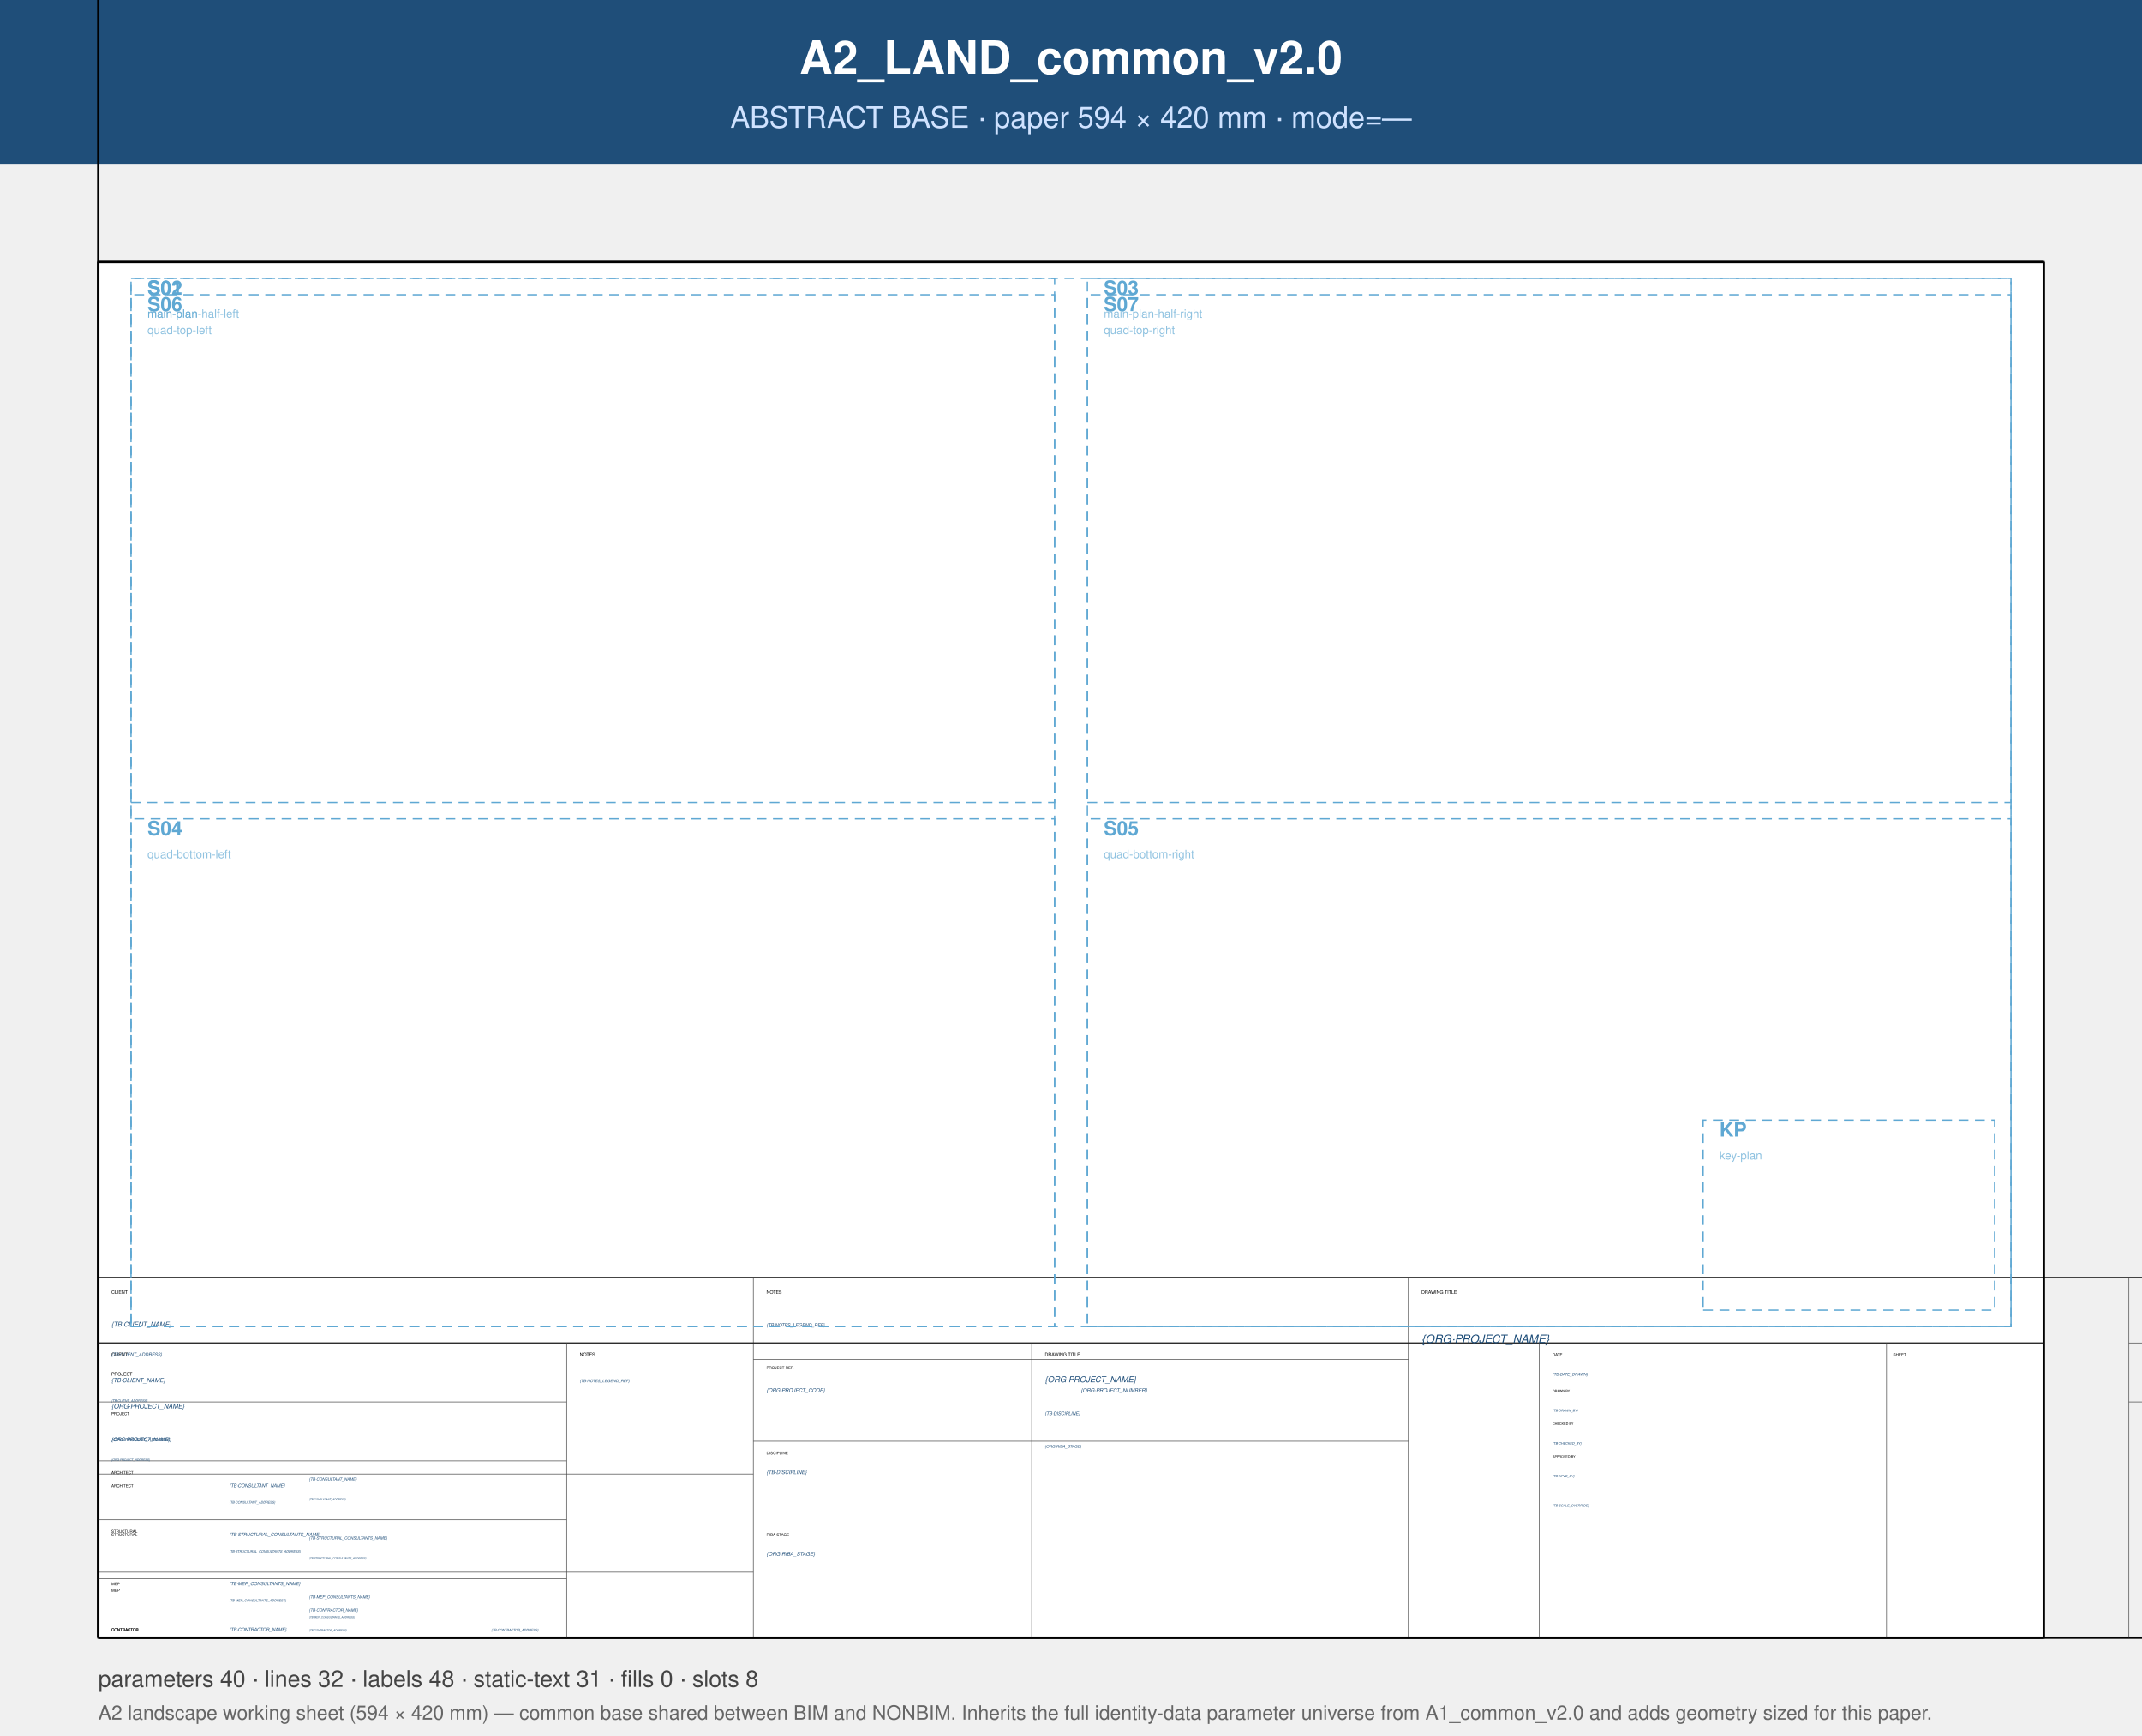
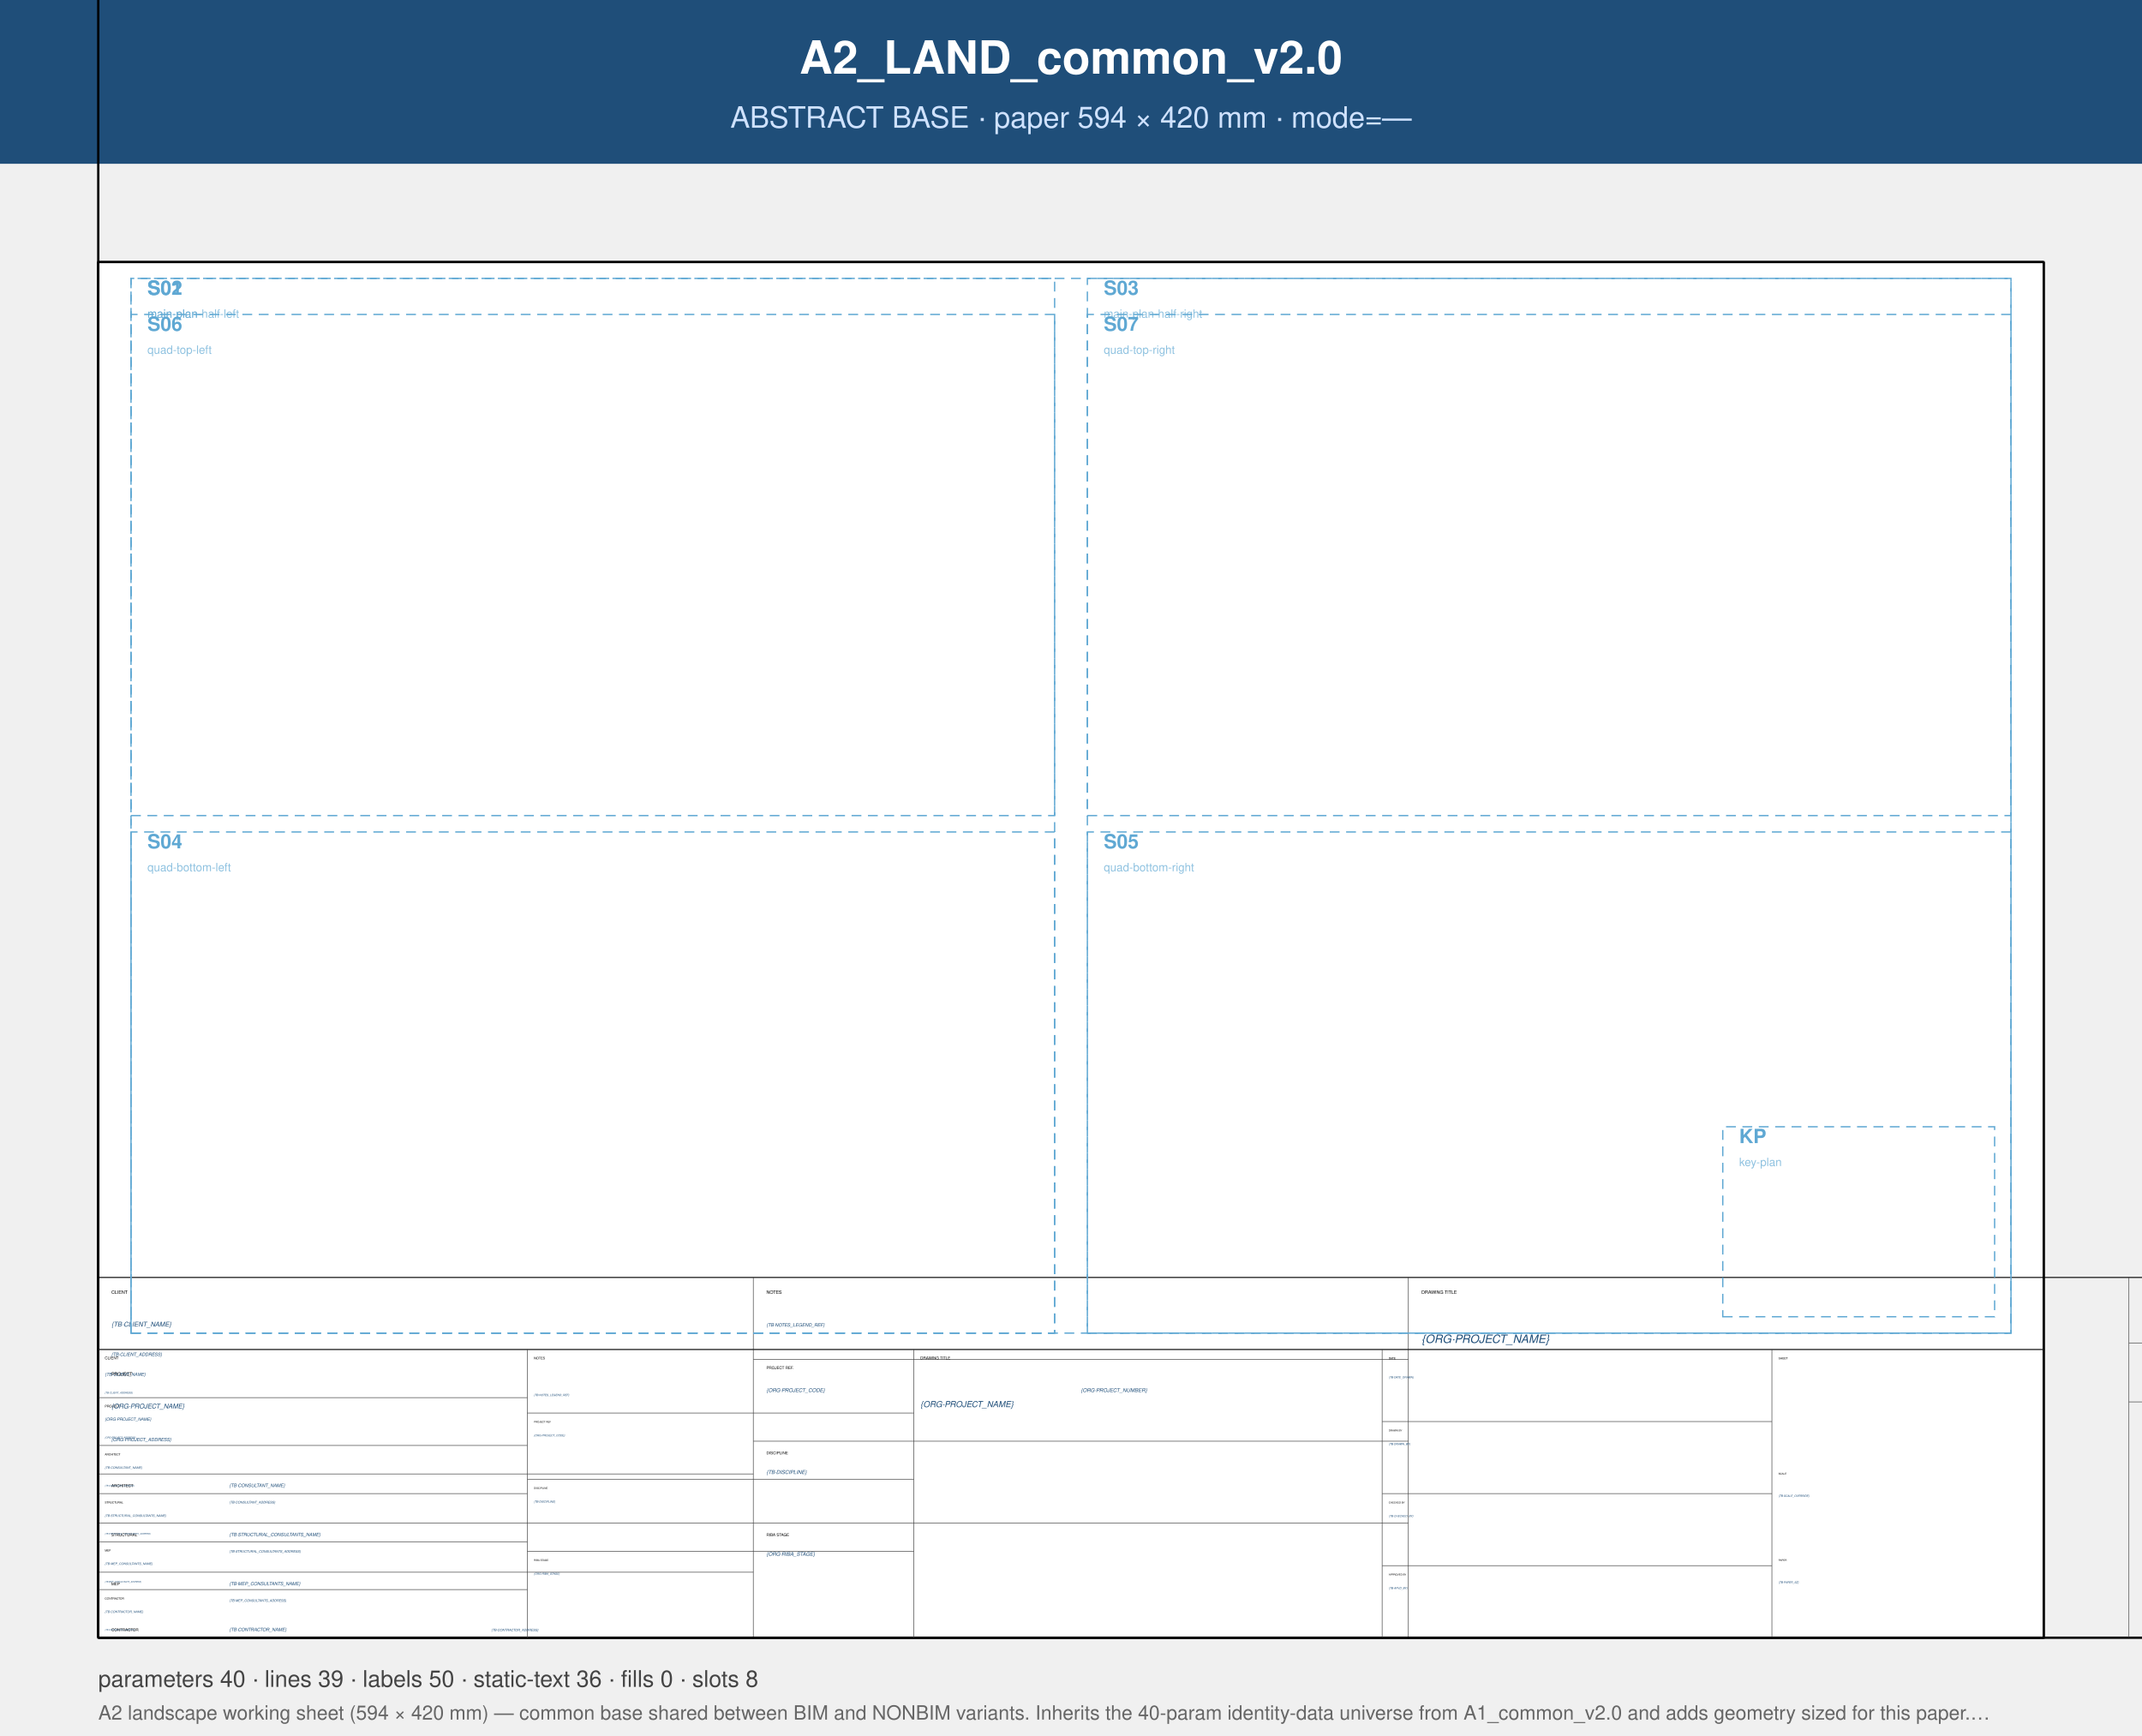
<svg xmlns="http://www.w3.org/2000/svg" viewBox="0 0 654 530" width="654mm" height="530mm" style="background:#fafafa;font-family:Helvetica,Arial,sans-serif;">
  <rect x="0" y="0" width="654" height="50" fill="#1F4E79" />
  <text x="327.0" y="22.5" text-anchor="middle" fill="#fff" font-size="14" font-weight="bold">A2_LAND_common_v2.0</text>
  <text x="327.0" y="39.0" text-anchor="middle" fill="#cfe2ff" font-size="9">ABSTRACT BASE   ·   paper 594 × 420 mm   ·   mode=—</text>
  <g transform="translate(30,500) scale(1,-1)">
    <rect x="0" y="0" width="594" height="420" fill="#ffffff" stroke="#1a1a1a" stroke-width="0.6" />
    <line x1="0" y1="0" x2="841" y2="0" stroke="#000" stroke-width="0.7" />
    <line x1="841" y1="0" x2="841" y2="594" stroke="#000" stroke-width="0.7" />
    <line x1="841" y1="594" x2="0" y2="594" stroke="#000" stroke-width="0.7" />
    <line x1="0" y1="594" x2="0" y2="0" stroke="#000" stroke-width="0.7" />
    <line x1="0" y1="110" x2="841" y2="110" stroke="#222" stroke-width="0.35" />
    <line x1="200" y1="0" x2="200" y2="110" stroke="#444" stroke-width="0.18" />
    <line x1="400" y1="0" x2="400" y2="110" stroke="#444" stroke-width="0.18" />
    <line x1="620" y1="0" x2="620" y2="110" stroke="#444" stroke-width="0.18" />
    <line x1="820" y1="0" x2="820" y2="110" stroke="#444" stroke-width="0.18" />
    <line x1="0" y1="50" x2="200" y2="50" stroke="#444" stroke-width="0.18" />
    <line x1="0" y1="35" x2="200" y2="35" stroke="#444" stroke-width="0.18" />
    <line x1="0" y1="20" x2="200" y2="20" stroke="#444" stroke-width="0.18" />
    <line x1="200" y1="85" x2="400" y2="85" stroke="#444" stroke-width="0.18" />
    <line x1="200" y1="60" x2="400" y2="60" stroke="#444" stroke-width="0.18" />
    <line x1="200" y1="35" x2="400" y2="35" stroke="#444" stroke-width="0.18" />
    <line x1="620" y1="90" x2="820" y2="90" stroke="#444" stroke-width="0.18" />
    <line x1="620" y1="72" x2="820" y2="72" stroke="#444" stroke-width="0.18" />
    <line x1="680" y1="72" x2="680" y2="110" stroke="#444" stroke-width="0.18" />
    <line x1="750" y1="72" x2="750" y2="110" stroke="#444" stroke-width="0.18" />
    <line x1="0" y1="0" x2="594" y2="0" stroke="#000" stroke-width="0.7" />
    <line x1="594" y1="0" x2="594" y2="420" stroke="#000" stroke-width="0.7" />
    <line x1="594" y1="420" x2="0" y2="420" stroke="#000" stroke-width="0.7" />
    <line x1="0" y1="420" x2="0" y2="0" stroke="#000" stroke-width="0.7" />
-     <line x1="0" y1="90" x2="594" y2="90" stroke="#222" stroke-width="0.35" />
-     <line x1="143" y1="0" x2="143" y2="90" stroke="#444" stroke-width="0.18" />
-     <line x1="285" y1="0" x2="285" y2="90" stroke="#444" stroke-width="0.18" />
-     <line x1="440" y1="0" x2="440" y2="90" stroke="#444" stroke-width="0.18" />
-     <line x1="546" y1="0" x2="546" y2="90" stroke="#444" stroke-width="0.18" />
-     <line x1="0" y1="18.0" x2="143" y2="18.0" stroke="#444" stroke-width="0.18" />
-     <line x1="0" y1="36.0" x2="143" y2="36.0" stroke="#444" stroke-width="0.18" />
-     <line x1="0" y1="54.0" x2="143" y2="54.0" stroke="#444" stroke-width="0.18" />
-     <line x1="0" y1="72.0" x2="143" y2="72.0" stroke="#444" stroke-width="0.18" />
+     <line x1="0" y1="88" x2="594" y2="88" stroke="#222" stroke-width="0.35" />
+     <line x1="131" y1="0" x2="131" y2="88" stroke="#444" stroke-width="0.18" />
+     <line x1="249" y1="0" x2="249" y2="88" stroke="#444" stroke-width="0.18" />
+     <line x1="392" y1="0" x2="392" y2="88" stroke="#444" stroke-width="0.18" />
+     <line x1="511" y1="0" x2="511" y2="88" stroke="#444" stroke-width="0.18" />
+     <line x1="0" y1="14.7" x2="131" y2="14.7" stroke="#444" stroke-width="0.18" />
+     <line x1="0" y1="29.3" x2="131" y2="29.3" stroke="#444" stroke-width="0.18" />
+     <line x1="0" y1="44.0" x2="131" y2="44.0" stroke="#444" stroke-width="0.18" />
+     <line x1="0" y1="58.7" x2="131" y2="58.7" stroke="#444" stroke-width="0.18" />
+     <line x1="0" y1="73.3" x2="131" y2="73.3" stroke="#444" stroke-width="0.18" />
+     <line x1="131" y1="26.4" x2="249" y2="26.4" stroke="#444" stroke-width="0.18" />
+     <line x1="131" y1="48.4" x2="249" y2="48.4" stroke="#444" stroke-width="0.18" />
+     <line x1="131" y1="68.6" x2="249" y2="68.6" stroke="#444" stroke-width="0.18" />
+     <line x1="392" y1="22.0" x2="511" y2="22.0" stroke="#444" stroke-width="0.18" />
+     <line x1="392" y1="44.0" x2="511" y2="44.0" stroke="#444" stroke-width="0.18" />
+     <line x1="392" y1="66.0" x2="511" y2="66.0" stroke="#444" stroke-width="0.18" />
    <g transform="translate(4,105) scale(1,-1)">
      <text x="0" y="0" font-size="1.4" text-anchor="start" fill="#000">CLIENT</text>
    </g>
    <g transform="translate(4,80) scale(1,-1)">
      <text x="0" y="0" font-size="1.4" text-anchor="start" fill="#000">PROJECT</text>
    </g>
    <g transform="translate(4,46) scale(1,-1)">
      <text x="0" y="0" font-size="1.2" text-anchor="start" fill="#000">ARCHITECT</text>
    </g>
    <g transform="translate(4,31) scale(1,-1)">
      <text x="0" y="0" font-size="1.2" text-anchor="start" fill="#000">STRUCTURAL</text>
    </g>
    <g transform="translate(4,16) scale(1,-1)">
      <text x="0" y="0" font-size="1.2" text-anchor="start" fill="#000">MEP</text>
    </g>
    <g transform="translate(4,2) scale(1,-1)">
      <text x="0" y="0" font-size="1.2" text-anchor="start" fill="#000">CONTRACTOR</text>
    </g>
    <g transform="translate(204,105) scale(1,-1)">
      <text x="0" y="0" font-size="1.4" text-anchor="start" fill="#000">NOTES</text>
    </g>
    <g transform="translate(404,105) scale(1,-1)">
      <text x="0" y="0" font-size="1.4" text-anchor="start" fill="#000">DRAWING TITLE</text>
    </g>
    <g transform="translate(204,82) scale(1,-1)">
      <text x="0" y="0" font-size="1.2" text-anchor="start" fill="#000">PROJECT REF.</text>
    </g>
    <g transform="translate(204,56) scale(1,-1)">
      <text x="0" y="0" font-size="1.2" text-anchor="start" fill="#000">DISCIPLINE</text>
    </g>
    <g transform="translate(204,31) scale(1,-1)">
      <text x="0" y="0" font-size="1.2" text-anchor="start" fill="#000">RIBA STAGE</text>
    </g>
    <g transform="translate(624,105) scale(1,-1)">
      <text x="0" y="0" font-size="1.2" text-anchor="start" fill="#000">DATE</text>
    </g>
    <g transform="translate(684,105) scale(1,-1)">
      <text x="0" y="0" font-size="1.2" text-anchor="start" fill="#000">PAPER</text>
    </g>
    <g transform="translate(754,105) scale(1,-1)">
      <text x="0" y="0" font-size="1.2" text-anchor="start" fill="#000">SCALE</text>
    </g>
    <g transform="translate(624,87) scale(1,-1)">
      <text x="0" y="0" font-size="1.2" text-anchor="start" fill="#000">DRAWN BY</text>
    </g>
    <g transform="translate(684,87) scale(1,-1)">
      <text x="0" y="0" font-size="1.2" text-anchor="start" fill="#000">CHECKED BY</text>
    </g>
    <g transform="translate(754,87) scale(1,-1)">
      <text x="0" y="0" font-size="1.2" text-anchor="start" fill="#000">APPROVED BY</text>
    </g>
    <g transform="translate(624,69) scale(1,-1)">
      <text x="0" y="0" font-size="1.0" text-anchor="start" fill="#000">DATES</text>
    </g>
-     <g transform="translate(4,86) scale(1,-1)">
-       <text x="0" y="0" font-size="1.4" text-anchor="start" fill="#000">CLIENT</text>
-     </g>
-     <g transform="translate(4,68.0) scale(1,-1)">
-       <text x="0" y="0" font-size="1.2" text-anchor="start" fill="#000">PROJECT</text>
-     </g>
-     <g transform="translate(4,50.0) scale(1,-1)">
-       <text x="0" y="0" font-size="1.2" text-anchor="start" fill="#000">ARCHITECT</text>
-     </g>
-     <g transform="translate(4,32.0) scale(1,-1)">
-       <text x="0" y="0" font-size="1.2" text-anchor="start" fill="#000">STRUCTURAL</text>
-     </g>
-     <g transform="translate(4,14.0) scale(1,-1)">
-       <text x="0" y="0" font-size="1.2" text-anchor="start" fill="#000">MEP</text>
-     </g>
-     <g transform="translate(4,2) scale(1,-1)">
-       <text x="0" y="0" font-size="1.2" text-anchor="start" fill="#000">CONTRACTOR</text>
-     </g>
-     <g transform="translate(147,86) scale(1,-1)">
-       <text x="0" y="0" font-size="1.4" text-anchor="start" fill="#000">NOTES</text>
-     </g>
-     <g transform="translate(289,86) scale(1,-1)">
-       <text x="0" y="0" font-size="1.4" text-anchor="start" fill="#000">DRAWING TITLE</text>
-     </g>
-     <g transform="translate(444,86) scale(1,-1)">
-       <text x="0" y="0" font-size="1.2" text-anchor="start" fill="#000">DATE</text>
-     </g>
-     <g transform="translate(444,75) scale(1,-1)">
-       <text x="0" y="0" font-size="1.0" text-anchor="start" fill="#000">DRAWN BY</text>
-     </g>
-     <g transform="translate(444,65) scale(1,-1)">
-       <text x="0" y="0" font-size="1.0" text-anchor="start" fill="#000">CHECKED BY</text>
-     </g>
-     <g transform="translate(444,55) scale(1,-1)">
-       <text x="0" y="0" font-size="1.0" text-anchor="start" fill="#000">APPROVED BY</text>
-     </g>
-     <g transform="translate(548,86) scale(1,-1)">
-       <text x="0" y="0" font-size="1.2" text-anchor="start" fill="#000">SHEET</text>
+     <g transform="translate(2,85) scale(1,-1)">
+       <text x="0" y="0" font-size="1.19" text-anchor="start" fill="#000">CLIENT</text>
+     </g>
+     <g transform="translate(2,70.33333) scale(1,-1)">
+       <text x="0" y="0" font-size="1.02" text-anchor="start" fill="#000">PROJECT</text>
+     </g>
+     <g transform="translate(2,55.66667) scale(1,-1)">
+       <text x="0" y="0" font-size="0.85" text-anchor="start" fill="#000">ARCHITECT</text>
+     </g>
+     <g transform="translate(2,41.0) scale(1,-1)">
+       <text x="0" y="0" font-size="0.85" text-anchor="start" fill="#000">STRUCTURAL</text>
+     </g>
+     <g transform="translate(2,26.33333) scale(1,-1)">
+       <text x="0" y="0" font-size="0.85" text-anchor="start" fill="#000">MEP</text>
+     </g>
+     <g transform="translate(2,11.66667) scale(1,-1)">
+       <text x="0" y="0" font-size="0.85" text-anchor="start" fill="#000">CONTRACTOR</text>
+     </g>
+     <g transform="translate(133,85) scale(1,-1)">
+       <text x="0" y="0" font-size="1.02" text-anchor="start" fill="#000">NOTES</text>
+     </g>
+     <g transform="translate(133,65.64) scale(1,-1)">
+       <text x="0" y="0" font-size="0.77" text-anchor="start" fill="#000">PROJECT REF</text>
+     </g>
+     <g transform="translate(133,45.4) scale(1,-1)">
+       <text x="0" y="0" font-size="0.77" text-anchor="start" fill="#000">DISCIPLINE</text>
+     </g>
+     <g transform="translate(133,23.4) scale(1,-1)">
+       <text x="0" y="0" font-size="0.77" text-anchor="start" fill="#000">RIBA STAGE</text>
+     </g>
+     <g transform="translate(251,85) scale(1,-1)">
+       <text x="0" y="0" font-size="1.19" text-anchor="start" fill="#000">DRAWING TITLE</text>
+     </g>
+     <g transform="translate(394,85) scale(1,-1)">
+       <text x="0" y="0" font-size="0.85" text-anchor="start" fill="#000">DATE</text>
+     </g>
+     <g transform="translate(394,63.0) scale(1,-1)">
+       <text x="0" y="0" font-size="0.77" text-anchor="start" fill="#000">DRAWN BY</text>
+     </g>
+     <g transform="translate(394,41.0) scale(1,-1)">
+       <text x="0" y="0" font-size="0.77" text-anchor="start" fill="#000">CHECKED BY</text>
+     </g>
+     <g transform="translate(394,19.0) scale(1,-1)">
+       <text x="0" y="0" font-size="0.77" text-anchor="start" fill="#000">APPROVED BY</text>
+     </g>
+     <g transform="translate(513,85) scale(1,-1)">
+       <text x="0" y="0" font-size="0.85" text-anchor="start" fill="#000">SHEET</text>
+     </g>
+     <g transform="translate(513,49.8) scale(1,-1)">
+       <text x="0" y="0" font-size="0.77" text-anchor="start" fill="#000">SCALE</text>
+     </g>
+     <g transform="translate(513,23.4) scale(1,-1)">
+       <text x="0" y="0" font-size="0.77" text-anchor="start" fill="#000">PAPER</text>
    </g>
    <g transform="translate(4,95) scale(1,-1)">
      <text x="0" y="0" font-size="2.0" text-anchor="start" fill="#1F4E79" font-style="italic">{TB·CLIENT_NAME}</text>
    </g>
    <g transform="translate(4,86) scale(1,-1)">
      <text x="0" y="0" font-size="1.4" text-anchor="start" fill="#1F4E79" font-style="italic">{TB·CLIENT_ADDRESS}</text>
    </g>
    <g transform="translate(4,70) scale(1,-1)">
      <text x="0" y="0" font-size="2.0" text-anchor="start" fill="#1F4E79" font-style="italic">{ORG·PROJECT_NAME}</text>
    </g>
    <g transform="translate(4,60) scale(1,-1)">
      <text x="0" y="0" font-size="1.4" text-anchor="start" fill="#1F4E79" font-style="italic">{ORG·PROJECT_ADDRESS}</text>
    </g>
    <g transform="translate(40,46) scale(1,-1)">
      <text x="0" y="0" font-size="1.4" text-anchor="start" fill="#1F4E79" font-style="italic">{TB·CONSULTANT_NAME}</text>
    </g>
    <g transform="translate(40,41) scale(1,-1)">
      <text x="0" y="0" font-size="1.0" text-anchor="start" fill="#1F4E79" font-style="italic">{TB·CONSULTANT_ADDRESS}</text>
    </g>
    <g transform="translate(40,31) scale(1,-1)">
      <text x="0" y="0" font-size="1.4" text-anchor="start" fill="#1F4E79" font-style="italic">{TB·STRUCTURAL_CONSULTANTS_NAME}</text>
    </g>
    <g transform="translate(40,26) scale(1,-1)">
      <text x="0" y="0" font-size="1.0" text-anchor="start" fill="#1F4E79" font-style="italic">{TB·STRUCTURAL_CONSULTANTS_ADDRESS}</text>
    </g>
    <g transform="translate(40,16) scale(1,-1)">
      <text x="0" y="0" font-size="1.4" text-anchor="start" fill="#1F4E79" font-style="italic">{TB·MEP_CONSULTANTS_NAME}</text>
    </g>
    <g transform="translate(40,11) scale(1,-1)">
      <text x="0" y="0" font-size="1.0" text-anchor="start" fill="#1F4E79" font-style="italic">{TB·MEP_CONSULTANTS_ADDRESS}</text>
    </g>
    <g transform="translate(40,2) scale(1,-1)">
      <text x="0" y="0" font-size="1.4" text-anchor="start" fill="#1F4E79" font-style="italic">{TB·CONTRACTOR_NAME}</text>
    </g>
    <g transform="translate(120,2) scale(1,-1)">
      <text x="0" y="0" font-size="1.0" text-anchor="start" fill="#1F4E79" font-style="italic">{TB·CONTRACTOR_ADDRESS}</text>
    </g>
    <g transform="translate(204,75) scale(1,-1)">
      <text x="0" y="0" font-size="1.6" text-anchor="start" fill="#1F4E79" font-style="italic">{ORG·PROJECT_CODE}</text>
    </g>
    <g transform="translate(300,75) scale(1,-1)">
      <text x="0" y="0" font-size="1.6" text-anchor="start" fill="#1F4E79" font-style="italic">{ORG·PROJECT_NUMBER}</text>
    </g>
    <g transform="translate(204,50) scale(1,-1)">
      <text x="0" y="0" font-size="1.6" text-anchor="start" fill="#1F4E79" font-style="italic">{TB·DISCIPLINE}</text>
    </g>
    <g transform="translate(204,25) scale(1,-1)">
      <text x="0" y="0" font-size="1.6" text-anchor="start" fill="#1F4E79" font-style="italic">{ORG·RIBA_STAGE}</text>
    </g>
    <g transform="translate(204,95) scale(1,-1)">
      <text x="0" y="0" font-size="1.4" text-anchor="start" fill="#1F4E79" font-style="italic">{TB·NOTES_LEGEND_REF}</text>
    </g>
    <g transform="translate(404,90) scale(1,-1)">
      <text x="0" y="0" font-size="3.5" text-anchor="start" fill="#1F4E79" font-style="italic">{ORG·PROJECT_NAME}</text>
    </g>
    <g transform="translate(624,96) scale(1,-1)">
      <text x="0" y="0" font-size="1.4" text-anchor="start" fill="#1F4E79" font-style="italic">{TB·DATE_DRAWN}</text>
    </g>
    <g transform="translate(684,96) scale(1,-1)">
      <text x="0" y="0" font-size="1.4" text-anchor="start" fill="#1F4E79" font-style="italic">{TB·PAPER_SZ}</text>
    </g>
    <g transform="translate(754,96) scale(1,-1)">
      <text x="0" y="0" font-size="1.4" text-anchor="start" fill="#1F4E79" font-style="italic">{TB·SCALE_OVERRIDE}</text>
    </g>
    <g transform="translate(624,78) scale(1,-1)">
      <text x="0" y="0" font-size="1.4" text-anchor="start" fill="#1F4E79" font-style="italic">{TB·DRAWN_BY}</text>
    </g>
    <g transform="translate(684,78) scale(1,-1)">
      <text x="0" y="0" font-size="1.4" text-anchor="start" fill="#1F4E79" font-style="italic">{TB·CHECKED_BY}</text>
    </g>
    <g transform="translate(754,78) scale(1,-1)">
      <text x="0" y="0" font-size="1.4" text-anchor="start" fill="#1F4E79" font-style="italic">{TB·APVD_BY}</text>
    </g>
    <g transform="translate(624,64) scale(1,-1)">
      <text x="0" y="0" font-size="1.0" text-anchor="start" fill="#1F4E79" font-style="italic">{TB·DATE_DRAWN}</text>
    </g>
    <g transform="translate(684,64) scale(1,-1)">
      <text x="0" y="0" font-size="1.0" text-anchor="start" fill="#1F4E79" font-style="italic">{TB·DATE_CHECKED}</text>
    </g>
    <g transform="translate(754,64) scale(1,-1)">
      <text x="0" y="0" font-size="1.0" text-anchor="start" fill="#1F4E79" font-style="italic">{TB·DATE_APVD}</text>
    </g>
-     <g transform="translate(4,78) scale(1,-1)">
-       <text x="0" y="0" font-size="1.8" text-anchor="start" fill="#1F4E79" font-style="italic">{TB·CLIENT_NAME}</text>
-     </g>
-     <g transform="translate(4,72) scale(1,-1)">
-       <text x="0" y="0" font-size="1.0" text-anchor="start" fill="#1F4E79" font-style="italic">{TB·CLIENT_ADDRESS}</text>
-     </g>
-     <g transform="translate(4,60.0) scale(1,-1)">
-       <text x="0" y="0" font-size="1.6" text-anchor="start" fill="#1F4E79" font-style="italic">{ORG·PROJECT_NAME}</text>
-     </g>
-     <g transform="translate(4,54.0) scale(1,-1)">
-       <text x="0" y="0" font-size="0.9" text-anchor="start" fill="#1F4E79" font-style="italic">{ORG·PROJECT_ADDRESS}</text>
-     </g>
-     <g transform="translate(64.35,48.0) scale(1,-1)">
-       <text x="0" y="0" font-size="1.2" text-anchor="start" fill="#1F4E79" font-style="italic">{TB·CONSULTANT_NAME}</text>
-     </g>
-     <g transform="translate(64.35,42.0) scale(1,-1)">
-       <text x="0" y="0" font-size="0.8" text-anchor="start" fill="#1F4E79" font-style="italic">{TB·CONSULTANT_ADDRESS}</text>
-     </g>
-     <g transform="translate(64.35,30.0) scale(1,-1)">
-       <text x="0" y="0" font-size="1.2" text-anchor="start" fill="#1F4E79" font-style="italic">{TB·STRUCTURAL_CONSULTANTS_NAME}</text>
-     </g>
-     <g transform="translate(64.35,24.0) scale(1,-1)">
-       <text x="0" y="0" font-size="0.8" text-anchor="start" fill="#1F4E79" font-style="italic">{TB·STRUCTURAL_CONSULTANTS_ADDRESS}</text>
-     </g>
-     <g transform="translate(64.35,12.0) scale(1,-1)">
-       <text x="0" y="0" font-size="1.2" text-anchor="start" fill="#1F4E79" font-style="italic">{TB·MEP_CONSULTANTS_NAME}</text>
-     </g>
-     <g transform="translate(64.35,6.0) scale(1,-1)">
-       <text x="0" y="0" font-size="0.8" text-anchor="start" fill="#1F4E79" font-style="italic">{TB·MEP_CONSULTANTS_ADDRESS}</text>
-     </g>
-     <g transform="translate(64.35,8) scale(1,-1)">
-       <text x="0" y="0" font-size="1.2" text-anchor="start" fill="#1F4E79" font-style="italic">{TB·CONTRACTOR_NAME}</text>
-     </g>
-     <g transform="translate(64.35,2) scale(1,-1)">
-       <text x="0" y="0" font-size="0.8" text-anchor="start" fill="#1F4E79" font-style="italic">{TB·CONTRACTOR_ADDRESS}</text>
-     </g>
-     <g transform="translate(147,78) scale(1,-1)">
-       <text x="0" y="0" font-size="1.2" text-anchor="start" fill="#1F4E79" font-style="italic">{TB·NOTES_LEGEND_REF}</text>
-     </g>
-     <g transform="translate(289,78) scale(1,-1)">
-       <text x="0" y="0" font-size="2.5" text-anchor="start" fill="#1F4E79" font-style="italic">{ORG·PROJECT_NAME}</text>
-     </g>
-     <g transform="translate(289,68) scale(1,-1)">
-       <text x="0" y="0" font-size="1.4" text-anchor="start" fill="#1F4E79" font-style="italic">{TB·DISCIPLINE}</text>
-     </g>
-     <g transform="translate(289,58) scale(1,-1)">
-       <text x="0" y="0" font-size="1.2" text-anchor="start" fill="#1F4E79" font-style="italic">{ORG·RIBA_STAGE}</text>
-     </g>
-     <g transform="translate(444,80) scale(1,-1)">
-       <text x="0" y="0" font-size="1.2" text-anchor="start" fill="#1F4E79" font-style="italic">{TB·DATE_DRAWN}</text>
-     </g>
-     <g transform="translate(444,69) scale(1,-1)">
-       <text x="0" y="0" font-size="1.0" text-anchor="start" fill="#1F4E79" font-style="italic">{TB·DRAWN_BY}</text>
-     </g>
-     <g transform="translate(444,59) scale(1,-1)">
-       <text x="0" y="0" font-size="1.0" text-anchor="start" fill="#1F4E79" font-style="italic">{TB·CHECKED_BY}</text>
-     </g>
-     <g transform="translate(444,49) scale(1,-1)">
-       <text x="0" y="0" font-size="1.0" text-anchor="start" fill="#1F4E79" font-style="italic">{TB·APVD_BY}</text>
-     </g>
-     <g transform="translate(444,40) scale(1,-1)">
-       <text x="0" y="0" font-size="1.0" text-anchor="start" fill="#1F4E79" font-style="italic">{TB·SCALE_OVERRIDE}</text>
-     </g>
-     <rect x="10" y="95" width="574" height="320" fill="none" stroke="#5fa8d3" stroke-width="0.4" stroke-dasharray="3,2" />
+     <g transform="translate(2,79.93333) scale(1,-1)">
+       <text x="0" y="0" font-size="1.36" text-anchor="start" fill="#1F4E79" font-style="italic">{TB·CLIENT_NAME}</text>
+     </g>
+     <g transform="translate(2,74.53333) scale(1,-1)">
+       <text x="0" y="0" font-size="0.77" text-anchor="start" fill="#1F4E79" font-style="italic">{TB·CLIENT_ADDRESS}</text>
+     </g>
+     <g transform="translate(2,66.26667) scale(1,-1)">
+       <text x="0" y="0" font-size="1.27" text-anchor="start" fill="#1F4E79" font-style="italic">{ORG·PROJECT_NAME}</text>
+     </g>
+     <g transform="translate(2,60.86667) scale(1,-1)">
+       <text x="0" y="0" font-size="0.72" text-anchor="start" fill="#1F4E79" font-style="italic">{ORG·PROJECT_ADDRESS}</text>
+     </g>
+     <g transform="translate(2,51.6) scale(1,-1)">
+       <text x="0" y="0" font-size="0.94" text-anchor="start" fill="#1F4E79" font-style="italic">{TB·CONSULTANT_NAME}</text>
+     </g>
+     <g transform="translate(2,46.2) scale(1,-1)">
+       <text x="0" y="0" font-size="0.64" text-anchor="start" fill="#1F4E79" font-style="italic">{TB·CONSULTANT_ADDRESS}</text>
+     </g>
+     <g transform="translate(2,36.93333) scale(1,-1)">
+       <text x="0" y="0" font-size="0.94" text-anchor="start" fill="#1F4E79" font-style="italic">{TB·STRUCTURAL_CONSULTANTS_NAME}</text>
+     </g>
+     <g transform="translate(2,31.53333) scale(1,-1)">
+       <text x="0" y="0" font-size="0.64" text-anchor="start" fill="#1F4E79" font-style="italic">{TB·STRUCTURAL_CONSULTANTS_ADDRESS}</text>
+     </g>
+     <g transform="translate(2,22.26667) scale(1,-1)">
+       <text x="0" y="0" font-size="0.94" text-anchor="start" fill="#1F4E79" font-style="italic">{TB·MEP_CONSULTANTS_NAME}</text>
+     </g>
+     <g transform="translate(2,16.86667) scale(1,-1)">
+       <text x="0" y="0" font-size="0.64" text-anchor="start" fill="#1F4E79" font-style="italic">{TB·MEP_CONSULTANTS_ADDRESS}</text>
+     </g>
+     <g transform="translate(2,7.6) scale(1,-1)">
+       <text x="0" y="0" font-size="0.94" text-anchor="start" fill="#1F4E79" font-style="italic">{TB·CONTRACTOR_NAME}</text>
+     </g>
+     <g transform="translate(2,2.2) scale(1,-1)">
+       <text x="0" y="0" font-size="0.64" text-anchor="start" fill="#1F4E79" font-style="italic">{TB·CONTRACTOR_ADDRESS}</text>
+     </g>
+     <g transform="translate(133,73.8) scale(1,-1)">
+       <text x="0" y="0" font-size="0.85" text-anchor="start" fill="#1F4E79" font-style="italic">{TB·NOTES_LEGEND_REF}</text>
+     </g>
+     <g transform="translate(133,61.48) scale(1,-1)">
+       <text x="0" y="0" font-size="0.85" text-anchor="start" fill="#1F4E79" font-style="italic">{ORG·PROJECT_CODE}</text>
+     </g>
+     <g transform="translate(133,41.24) scale(1,-1)">
+       <text x="0" y="0" font-size="0.85" text-anchor="start" fill="#1F4E79" font-style="italic">{TB·DISCIPLINE}</text>
+     </g>
+     <g transform="translate(133,19.24) scale(1,-1)">
+       <text x="0" y="0" font-size="0.85" text-anchor="start" fill="#1F4E79" font-style="italic">{ORG·RIBA_STAGE}</text>
+     </g>
+     <g transform="translate(251,70.4) scale(1,-1)">
+       <text x="0" y="0" font-size="2.55" text-anchor="start" fill="#1F4E79" font-style="italic">{ORG·PROJECT_NAME}</text>
+     </g>
+     <g transform="translate(394,79.2) scale(1,-1)">
+       <text x="0" y="0" font-size="0.85" text-anchor="start" fill="#1F4E79" font-style="italic">{TB·DATE_DRAWN}</text>
+     </g>
+     <g transform="translate(394,58.84) scale(1,-1)">
+       <text x="0" y="0" font-size="0.85" text-anchor="start" fill="#1F4E79" font-style="italic">{TB·DRAWN_BY}</text>
+     </g>
+     <g transform="translate(394,36.84) scale(1,-1)">
+       <text x="0" y="0" font-size="0.85" text-anchor="start" fill="#1F4E79" font-style="italic">{TB·CHECKED_BY}</text>
+     </g>
+     <g transform="translate(394,14.84) scale(1,-1)">
+       <text x="0" y="0" font-size="0.85" text-anchor="start" fill="#1F4E79" font-style="italic">{TB·APVD_BY}</text>
+     </g>
+     <g transform="translate(513,43.0) scale(1,-1)">
+       <text x="0" y="0" font-size="0.85" text-anchor="start" fill="#1F4E79" font-style="italic">{TB·SCALE_OVERRIDE}</text>
+     </g>
+     <g transform="translate(513,16.6) scale(1,-1)">
+       <text x="0" y="0" font-size="0.85" text-anchor="start" fill="#1F4E79" font-style="italic">{TB·PAPER_SZ}</text>
+     </g>
+     <rect x="10" y="93" width="574" height="322" fill="none" stroke="#5fa8d3" stroke-width="0.4" stroke-dasharray="3,2" />
    <g transform="translate(15,410) scale(1,-1)">
      <text x="0" y="0" font-size="6" font-weight="bold" fill="#5fa8d3">S01</text>
    </g>
    <g transform="translate(15,403) scale(1,-1)">
      <text x="0" y="0" font-size="3.5" fill="#5fa8d3" opacity="0.7">main-plan</text>
    </g>
-     <rect x="10" y="95" width="282" height="320" fill="none" stroke="#5fa8d3" stroke-width="0.4" stroke-dasharray="3,2" />
+     <rect x="10" y="93" width="282" height="322" fill="none" stroke="#5fa8d3" stroke-width="0.4" stroke-dasharray="3,2" />
    <g transform="translate(15,410) scale(1,-1)">
      <text x="0" y="0" font-size="6" font-weight="bold" fill="#5fa8d3">S02</text>
    </g>
    <g transform="translate(15,403) scale(1,-1)">
      <text x="0" y="0" font-size="3.5" fill="#5fa8d3" opacity="0.7">main-plan-half-left</text>
    </g>
-     <rect x="302" y="95" width="282" height="320" fill="none" stroke="#5fa8d3" stroke-width="0.4" stroke-dasharray="3,2" />
+     <rect x="302" y="93" width="282" height="322" fill="none" stroke="#5fa8d3" stroke-width="0.4" stroke-dasharray="3,2" />
    <g transform="translate(307,410) scale(1,-1)">
      <text x="0" y="0" font-size="6" font-weight="bold" fill="#5fa8d3">S03</text>
    </g>
    <g transform="translate(307,403) scale(1,-1)">
      <text x="0" y="0" font-size="3.5" fill="#5fa8d3" opacity="0.7">main-plan-half-right</text>
    </g>
-     <rect x="10" y="95" width="282" height="155" fill="none" stroke="#5fa8d3" stroke-width="0.4" stroke-dasharray="3,2" />
-     <g transform="translate(15,245) scale(1,-1)">
+     <rect x="10" y="93" width="282" height="153" fill="none" stroke="#5fa8d3" stroke-width="0.4" stroke-dasharray="3,2" />
+     <g transform="translate(15,241) scale(1,-1)">
      <text x="0" y="0" font-size="6" font-weight="bold" fill="#5fa8d3">S04</text>
    </g>
-     <g transform="translate(15,238) scale(1,-1)">
+     <g transform="translate(15,234) scale(1,-1)">
      <text x="0" y="0" font-size="3.5" fill="#5fa8d3" opacity="0.7">quad-bottom-left</text>
    </g>
-     <rect x="302" y="95" width="282" height="155" fill="none" stroke="#5fa8d3" stroke-width="0.4" stroke-dasharray="3,2" />
-     <g transform="translate(307,245) scale(1,-1)">
+     <rect x="302" y="93" width="282" height="153" fill="none" stroke="#5fa8d3" stroke-width="0.4" stroke-dasharray="3,2" />
+     <g transform="translate(307,241) scale(1,-1)">
      <text x="0" y="0" font-size="6" font-weight="bold" fill="#5fa8d3">S05</text>
    </g>
-     <g transform="translate(307,238) scale(1,-1)">
+     <g transform="translate(307,234) scale(1,-1)">
      <text x="0" y="0" font-size="3.5" fill="#5fa8d3" opacity="0.7">quad-bottom-right</text>
    </g>
-     <rect x="10" y="255" width="282" height="155" fill="none" stroke="#5fa8d3" stroke-width="0.4" stroke-dasharray="3,2" />
-     <g transform="translate(15,405) scale(1,-1)">
+     <rect x="10" y="251" width="282" height="153" fill="none" stroke="#5fa8d3" stroke-width="0.4" stroke-dasharray="3,2" />
+     <g transform="translate(15,399) scale(1,-1)">
      <text x="0" y="0" font-size="6" font-weight="bold" fill="#5fa8d3">S06</text>
    </g>
-     <g transform="translate(15,398) scale(1,-1)">
+     <g transform="translate(15,392) scale(1,-1)">
      <text x="0" y="0" font-size="3.5" fill="#5fa8d3" opacity="0.7">quad-top-left</text>
    </g>
-     <rect x="302" y="255" width="282" height="155" fill="none" stroke="#5fa8d3" stroke-width="0.4" stroke-dasharray="3,2" />
-     <g transform="translate(307,405) scale(1,-1)">
+     <rect x="302" y="251" width="282" height="153" fill="none" stroke="#5fa8d3" stroke-width="0.4" stroke-dasharray="3,2" />
+     <g transform="translate(307,399) scale(1,-1)">
      <text x="0" y="0" font-size="6" font-weight="bold" fill="#5fa8d3">S07</text>
    </g>
-     <g transform="translate(307,398) scale(1,-1)">
+     <g transform="translate(307,392) scale(1,-1)">
      <text x="0" y="0" font-size="3.5" fill="#5fa8d3" opacity="0.7">quad-top-right</text>
    </g>
-     <rect x="490" y="100" width="89" height="58" fill="none" stroke="#5fa8d3" stroke-width="0.4" stroke-dasharray="3,2" />
-     <g transform="translate(495,153) scale(1,-1)">
+     <rect x="496" y="98" width="83" height="58" fill="none" stroke="#5fa8d3" stroke-width="0.4" stroke-dasharray="3,2" />
+     <g transform="translate(501,151) scale(1,-1)">
      <text x="0" y="0" font-size="6" font-weight="bold" fill="#5fa8d3">KP</text>
    </g>
-     <g transform="translate(495,146) scale(1,-1)">
+     <g transform="translate(501,144) scale(1,-1)">
      <text x="0" y="0" font-size="3.5" fill="#5fa8d3" opacity="0.7">key-plan</text>
    </g>
  </g>
-   <text x="30" y="515.0" font-size="7" fill="#444">parameters 40  ·  lines 32  ·  labels 48  ·  static-text 31  ·  fills 0  ·  slots 8</text>
-   <text x="30" y="525.0" font-size="6" fill="#666">A2 landscape working sheet (594 × 420 mm) — common base shared between BIM and NONBIM. Inherits the full identity-data parameter universe from A1_common_v2.0 and adds geometry sized for this paper.</text>
+   <text x="30" y="515.0" font-size="7" fill="#444">parameters 40  ·  lines 39  ·  labels 50  ·  static-text 36  ·  fills 0  ·  slots 8</text>
+   <text x="30" y="525.0" font-size="6" fill="#666">A2 landscape working sheet (594 × 420 mm) — common base shared between BIM and NONBIM variants. Inherits the 40-param identity-data universe from A1_common_v2.0 and adds geometry sized for this paper.…</text>
</svg>
